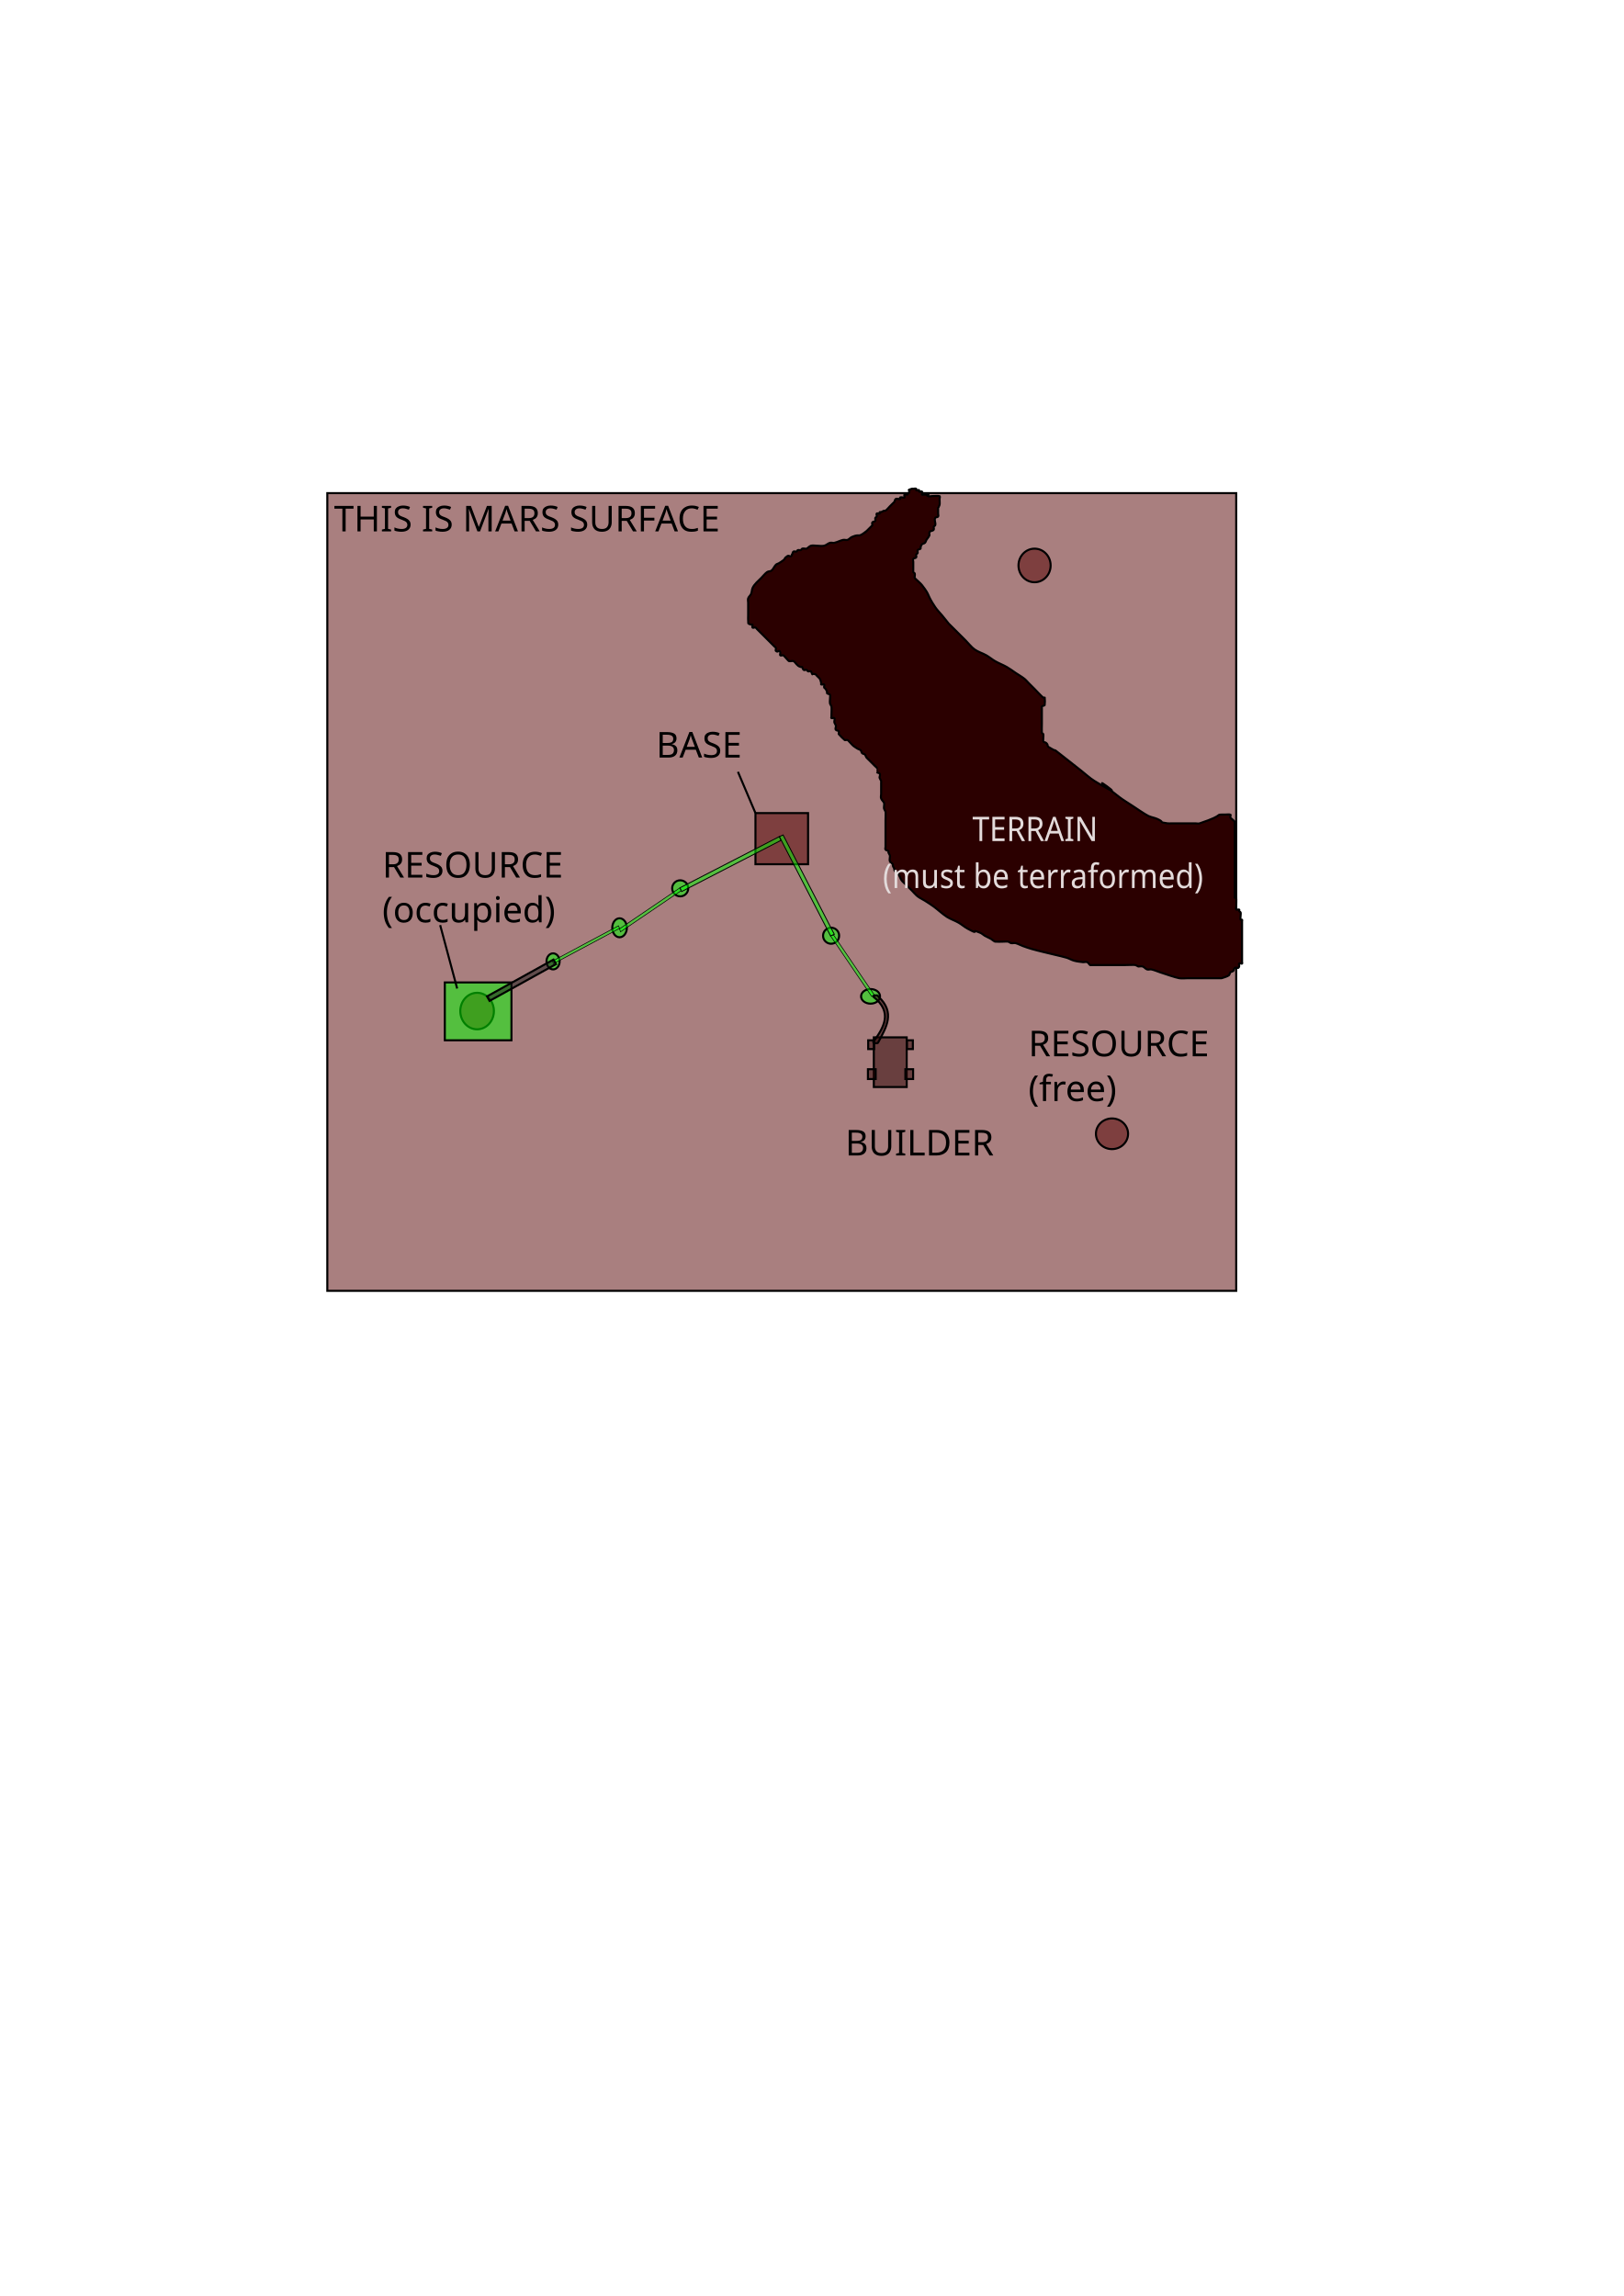
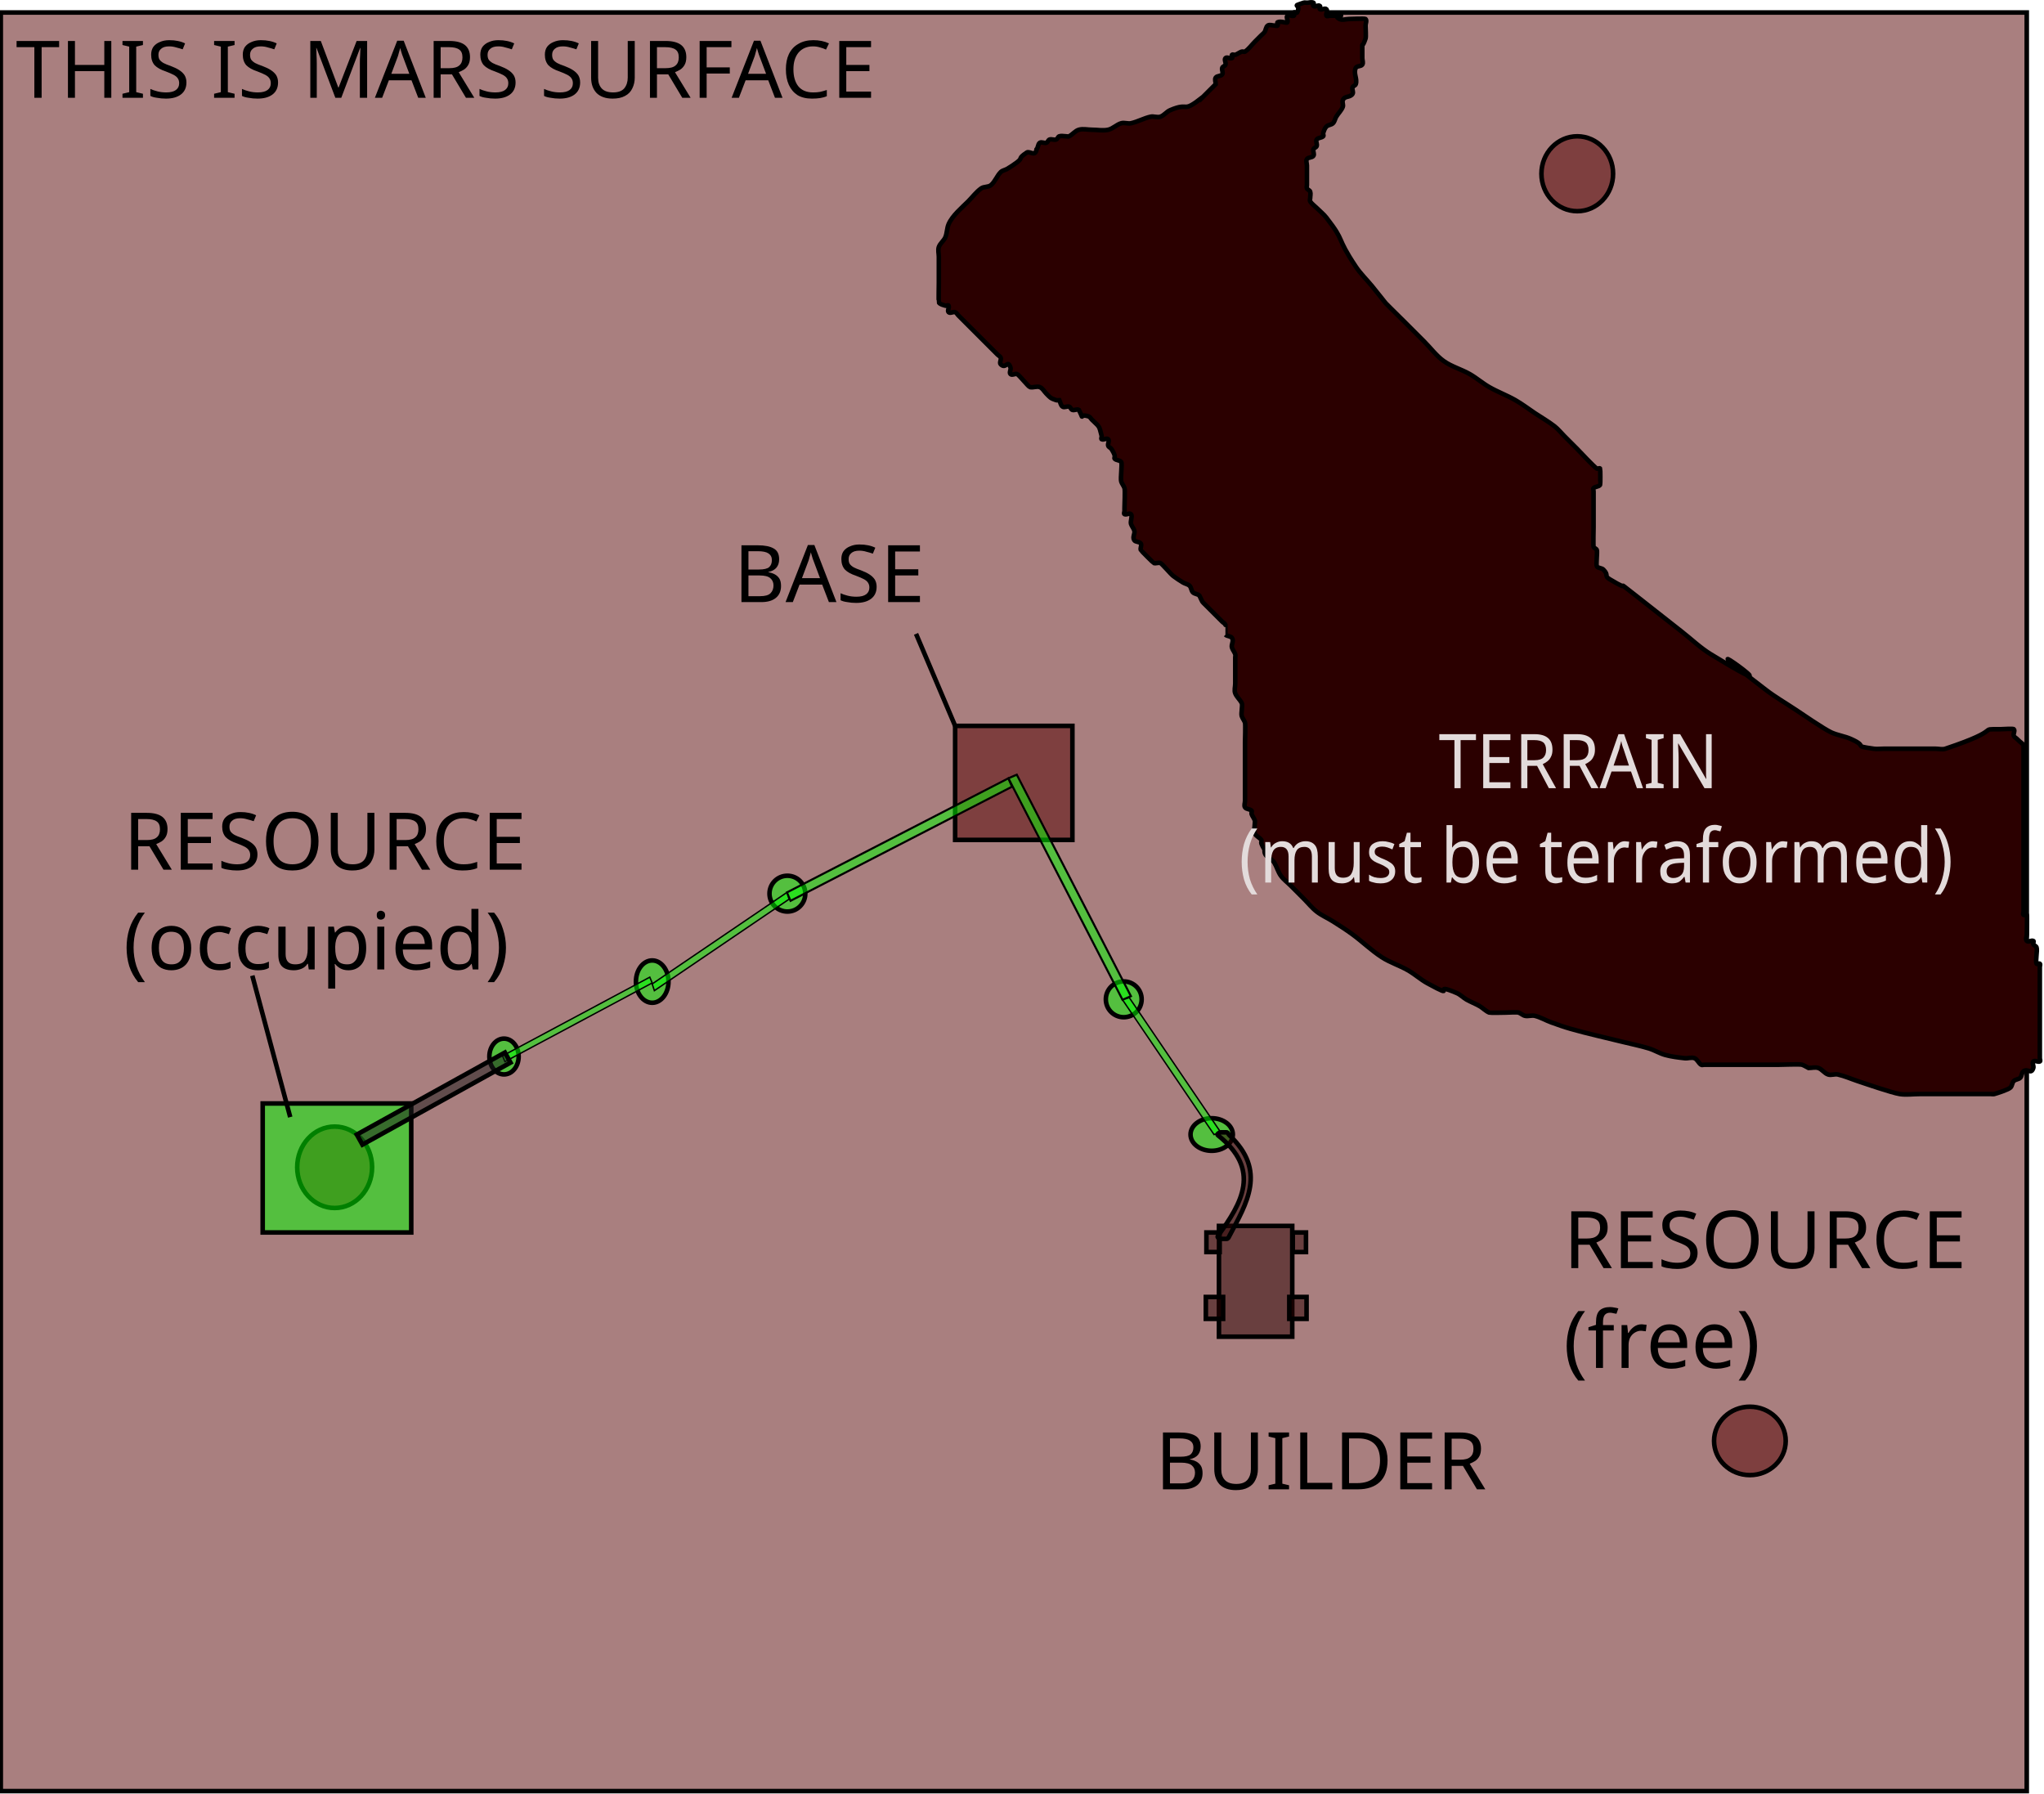
- <svg xmlns="http://www.w3.org/2000/svg" width="210mm" height="297mm" viewBox="0 0 210 297" version="1.1" id="svg8">
+ <svg xmlns="http://www.w3.org/2000/svg" width="118.597mm" height="104.044mm" viewBox="0 0 118.371 104.044" version="1.1" id="svg8">
  <defs id="defs2" />
-   <g id="layer1">
+   <g id="layer1" transform="translate(-42.40105,-63.06422)">
    <rect style="fill:#550000;fill-opacity:0.502;stroke:#000000;stroke-width:0.265;stroke-linecap:butt;stroke-linejoin:miter;stroke-miterlimit:4;stroke-dasharray:none;stroke-dashoffset:0;stroke-opacity:1" id="rect4485" width="117.551" height="103.188" x="42.333" y="63.789" />
    <text xml:space="preserve" style="font-style:normal;font-variant:normal;font-weight:normal;font-stretch:normal;font-size:4.63px;line-height:125%;font-family:sans-serif;-inkscape-font-specification:'sans-serif, Normal';text-align:start;letter-spacing:0px;word-spacing:0px;writing-mode:lr-tb;text-anchor:start;fill:#000000;fill-opacity:1;stroke:none;stroke-width:0.265px;stroke-linecap:butt;stroke-linejoin:miter;stroke-opacity:1" x="43.203" y="68.74" id="text4489">
      <tspan id="tspan4487" x="43.203" y="68.74" style="stroke-width:0.265px">THIS IS MARS SURFACE</tspan>
    </text>
    <rect style="fill:#550000;fill-opacity:0.502;stroke:#000000;stroke-width:0.265;stroke-linecap:butt;stroke-linejoin:miter;stroke-miterlimit:4;stroke-dasharray:none;stroke-dashoffset:0;stroke-opacity:1" id="rect4491" width="6.804" height="6.615" x="97.707" y="105.177" />
    <ellipse style="fill:#550000;fill-opacity:0.502;stroke:#000000;stroke-width:0.265;stroke-linecap:butt;stroke-linejoin:miter;stroke-miterlimit:4;stroke-dasharray:none;stroke-dashoffset:0;stroke-opacity:1" id="path4493" cx="61.705" cy="130.785" rx="2.173" ry="2.362" />
    <ellipse style="fill:#550000;fill-opacity:0.502;stroke:#000000;stroke-width:0.265;stroke-linecap:butt;stroke-linejoin:miter;stroke-miterlimit:4;stroke-dasharray:none;stroke-dashoffset:0;stroke-opacity:1" id="path4495" cx="143.82" cy="146.66" rx="2.079" ry="1.984" />
    <ellipse style="fill:#550000;fill-opacity:0.502;stroke:#000000;stroke-width:0.265;stroke-linecap:butt;stroke-linejoin:miter;stroke-miterlimit:4;stroke-dasharray:none;stroke-dashoffset:0;stroke-opacity:1" id="path4497" cx="133.804" cy="73.144" rx="2.079" ry="2.173" />
    <circle style="fill:#00ff00;fill-opacity:0.502;stroke:#000000;stroke-width:0.265;stroke-linecap:butt;stroke-linejoin:miter;stroke-miterlimit:4;stroke-dasharray:none;stroke-dashoffset:0;stroke-opacity:1" id="path4499" cx="87.974" cy="114.91" r="1.039" />
    <ellipse style="fill:#00ff00;fill-opacity:0.502;stroke:#000000;stroke-width:0.265;stroke-linecap:butt;stroke-linejoin:miter;stroke-miterlimit:4;stroke-dasharray:none;stroke-dashoffset:0;stroke-opacity:1" id="path4501" cx="80.131" cy="120.013" rx="0.945" ry="1.228" />
    <ellipse style="fill:#00ff00;fill-opacity:0.502;stroke:#000000;stroke-width:0.265;stroke-linecap:butt;stroke-linejoin:miter;stroke-miterlimit:4;stroke-dasharray:none;stroke-dashoffset:0;stroke-opacity:1" id="path4503" cx="71.532" cy="124.359" rx="0.85" ry="1.039" />
    <rect style="fill:#00ff00;fill-opacity:0.502;stroke:#000000;stroke-width:0.12;stroke-linecap:butt;stroke-linejoin:miter;stroke-miterlimit:4;stroke-dasharray:none;stroke-dashoffset:0;stroke-opacity:1" id="rect4509" width="14.457" height="0.53" x="35.066" y="142.684" transform="matrix(0.8889251,-0.4580526,0.3979041,0.917427,0,0)" />
    <rect transform="matrix(0.827312,-0.5617427,0.3126461,0.9498697,0,0)" y="150.199" x="40.093" height="0.41" width="9.449" id="rect4511" style="fill:#00ff00;fill-opacity:0.502;stroke:#000000;stroke-width:0.086;stroke-linecap:butt;stroke-linejoin:miter;stroke-miterlimit:4;stroke-dasharray:none;stroke-dashoffset:0;stroke-opacity:1" />
    <rect style="fill:#00ff00;fill-opacity:0.502;stroke:#000000;stroke-width:0.082;stroke-linecap:butt;stroke-linejoin:miter;stroke-miterlimit:4;stroke-dasharray:none;stroke-dashoffset:0;stroke-opacity:1" id="rect4513" width="9.689" height="0.363" x="18.025" y="143.965" transform="matrix(0.8819693,-0.4713069,0.3858376,0.9225667,0,0)" />
    <rect style="fill:#00ff00;fill-opacity:0.502;stroke:#000000;stroke-width:0.265;stroke-linecap:butt;stroke-linejoin:miter;stroke-miterlimit:4;stroke-dasharray:none;stroke-dashoffset:0;stroke-opacity:1" id="rect4515" width="8.619" height="7.484" x="57.53" y="127.083" />
    <rect style="fill:#1a1a1a;fill-opacity:0.502;stroke:#000000;stroke-width:0.265;stroke-linecap:butt;stroke-linejoin:miter;stroke-miterlimit:4;stroke-dasharray:none;stroke-dashoffset:0;stroke-opacity:1" id="rect4517" width="9.822" height="0.668" x="-7.337" y="143.269" transform="rotate(-28.9785)" />
    <path style="fill:#2b0000;fill-rule:evenodd;stroke:#000000;stroke-width:0.265px;stroke-linecap:butt;stroke-linejoin:miter;stroke-opacity:1" d="m 112.07,68.702 c -1.263,0.99 -0.698,0.245 -1.89,0.756 -0.209,0.089 -0.351,0.306 -0.567,0.378 -0.179,0.06 -0.382,-0.041 -0.567,0 -0.389,0.086 -0.745,0.292 -1.134,0.378 -0.184,0.041 -0.385,-0.052 -0.567,0 -0.271,0.077 -0.481,0.317 -0.756,0.378 -0.307,0.068 -0.63,0 -0.945,0 -0.252,0 -0.514,-0.069 -0.756,0 -0.218,0.062 -0.364,0.276 -0.567,0.378 -0.056,0.028 -0.126,0 -0.189,0 -0.126,0 -0.258,-0.04 -0.378,0 -0.085,0.028 -0.104,0.161 -0.189,0.189 -0.12,0.04 -0.258,-0.04 -0.378,0 -0.085,0.028 -0.104,0.161 -0.189,0.189 -0.12,0.04 -0.273,-0.07 -0.378,0 -0.117,0.078 -0.089,0.278 -0.189,0.378 -0.067,0.464 -0.401,0.078 -0.567,0.189 -0.567,0.378 -0.189,0.283 -0.567,0.567 -0.182,0.136 -0.372,0.261 -0.567,0.378 -0.121,0.072 -0.278,0.089 -0.378,0.189 -0.223,0.223 -0.325,0.554 -0.567,0.756 -0.153,0.128 -0.405,0.073 -0.567,0.189 -0.29,0.207 -0.504,0.504 -0.756,0.756 -0.352,0.352 -0.918,0.819 -1.134,1.323 -0.102,0.239 -0.087,0.517 -0.189,0.756 -0.089,0.209 -0.306,0.351 -0.378,0.567 -0.06,0.179 0,0.378 0,0.567 0,0.504 0,1.008 0,1.512 0,0.076 -0.019,1.105 0,1.134 0.078,0.117 0.244,0.144 0.378,0.189 0.06,0.02 0.161,-0.056 0.189,0 0.056,0.113 -0.089,0.289 0,0.378 0.089,0.089 0.258,-0.04 0.378,0 0.085,0.028 0.126,0.126 0.189,0.189 0.189,0.189 0.378,0.378 0.567,0.567 0.441,0.441 0.882,0.882 1.323,1.323 0.126,0.126 0.252,0.252 0.378,0.378 0.063,0.063 0.161,0.104 0.189,0.189 0.04,0.12 -0.089,0.289 0,0.378 0.307,0.307 0.402,-0.306 0.567,0.189 0.04,0.12 -0.089,0.289 0,0.378 0.089,0.089 0.258,-0.04 0.378,0 0.128,0.043 0.648,0.729 0.756,0.756 0.183,0.046 0.391,-0.07 0.567,0 0.165,0.066 0.252,0.252 0.378,0.378 0.216,0.216 0.224,0.264 0.567,0.378 0.06,0.02 0.126,0 0.189,0 0.063,0.126 0.072,0.3 0.189,0.378 0.105,0.07 0.258,-0.04 0.378,0 0.085,0.028 0.104,0.161 0.189,0.189 0.12,0.04 0.273,-0.07 0.378,0 0.361,0.723 -0.056,0.17 0.567,0.378 0.085,0.028 0.126,0.126 0.189,0.189 0.446,0.446 0.403,0.291 0.567,0.945 0.015,0.061 -0.056,0.161 0,0.189 0.113,0.056 0.289,-0.089 0.378,0 0.089,0.089 -0.04,0.258 0,0.378 0.028,0.085 0.14,0.115 0.189,0.189 0.078,0.117 0.144,0.244 0.189,0.378 0.02,0.06 -0.044,0.144 0,0.189 0.1,0.1 0.3,0.072 0.378,0.189 0.066,0.1 -0.057,0.962 0,1.134 0.044,0.134 0.144,0.244 0.189,0.378 0.042,0.125 0,0.948 0,1.134 0,0.063 0,0.126 0,0.189 0,0.063 -0.056,0.161 0,0.189 0.113,0.056 0.289,-0.089 0.378,0 0.095,0.095 -0.047,0.425 0,0.567 0.045,0.134 0.144,0.244 0.189,0.378 0.063,0.189 -0.126,0.378 0,0.567 0.078,0.117 0.3,0.072 0.378,0.189 0.07,0.105 -0.04,0.258 0,0.378 0.009,0.027 0.729,0.747 0.756,0.756 0.12,0.04 0.258,-0.04 0.378,0 0.099,0.033 0.593,0.634 0.756,0.756 0.182,0.136 0.372,0.261 0.567,0.378 0.121,0.072 0.278,0.089 0.378,0.189 0.1,0.1 0.089,0.278 0.189,0.378 0.1,0.1 0.278,0.089 0.378,0.189 0.229,0.458 0.089,0.278 0.378,0.567 0.315,0.315 0.63,0.63 0.945,0.945 0.063,0.063 0.161,0.104 0.189,0.189 2.6e-4,7.93e-4 -1.8e-4,0.567 0,0.567 0.1,0.1 0.3,0.072 0.378,0.189 0.126,0.189 -0.063,0.378 0,0.567 0.045,0.134 0.144,0.244 0.189,0.378 0.02,0.06 0,0.126 0,0.189 0,0.126 0,0.252 0,0.378 0,0.378 0,0.756 0,1.134 0,0.189 -0.07,0.391 0,0.567 0.084,0.211 0.276,0.364 0.378,0.567 0.063,0.125 -0.053,0.598 0,0.756 0.044,0.134 0.144,0.244 0.189,0.378 0.032,0.095 0,1.085 0,1.134 0,0.567 0,1.134 0,1.701 0,0.567 0,1.134 0,1.701 0,0.126 -0.07,0.273 0,0.378 0.078,0.117 0.278,0.089 0.378,0.189 0.044,0.044 -0.02,0.129 0,0.189 0.044,0.134 0.144,0.244 0.189,0.378 0.02,0.06 0,0.126 0,0.189 0,0.189 -0.07,0.391 0,0.567 0.066,0.165 0.279,0.23 0.378,0.378 0.035,0.052 -0.02,0.129 0,0.189 0.045,0.134 0.117,0.257 0.189,0.378 -0.051,0.438 0.405,0.486 0.567,0.756 0.145,0.242 0.214,0.527 0.378,0.756 0.155,0.217 0.378,0.378 0.567,0.567 0.252,0.252 0.504,0.504 0.756,0.756 0.252,0.252 0.475,0.537 0.756,0.756 0.29,0.226 0.635,0.37 0.945,0.567 0.383,0.244 0.768,0.487 1.134,0.756 0.579,0.425 1.098,0.933 1.701,1.323 0.473,0.306 1.023,0.476 1.512,0.756 0.394,0.225 0.735,0.538 1.134,0.756 1.875,1.023 0.088,-0.124 1.701,0.567 0.209,0.089 0.37,0.265 0.567,0.378 0.245,0.14 0.511,0.238 0.756,0.378 0.197,0.113 0.356,0.294 0.567,0.378 0.056,0.022 0.867,0 0.945,0 0.164,0 0.646,-0.036 0.756,0 0.134,0.045 0.24,0.161 0.378,0.189 0.185,0.037 0.384,-0.046 0.567,0 0.329,0.082 0.626,0.262 0.945,0.378 0.374,0.136 0.751,0.269 1.134,0.378 0.999,0.285 2.016,0.504 3.024,0.756 0.504,0.126 1.015,0.225 1.512,0.378 0.324,0.1 0.618,0.289 0.945,0.378 0.37,0.101 0.753,0.147 1.134,0.189 0.188,0.021 0.391,-0.07 0.567,0 0.165,0.066 0.23,0.279 0.378,0.378 0.052,0.035 0.126,0 0.189,0 0.063,0 0.126,0 0.189,0 0.315,0 0.63,0 0.945,0 1.071,0 2.142,0 3.213,0 0.203,0 1.198,-0.042 1.323,0 0.134,0.045 0.252,0.126 0.378,0.189 0.189,0 0.388,-0.06 0.567,0 0.215,0.072 0.351,0.306 0.567,0.378 0.179,0.06 0.382,-0.041 0.567,0 0.389,0.086 0.756,0.252 1.134,0.378 0.48,0.16 2.004,0.686 2.457,0.756 0.374,0.058 0.756,0 1.134,0 0.504,0 1.008,0 1.512,0 0.693,0 1.386,0 2.079,0 0.189,0 0.378,0 0.567,0 0.063,0 0.128,0.015 0.189,0 0.098,-0.025 0.815,-0.248 0.945,-0.378 0.1,-0.1 0.089,-0.278 0.189,-0.378 0.1,-0.1 0.278,-0.089 0.378,-0.189 0.1,-0.1 0.072,-0.3 0.189,-0.378 0.263,-0.176 0.433,0.213 0.567,-0.189 0.04,-0.12 -0.089,-0.289 0,-0.378 0.089,-0.089 0.265,0.056 0.378,0 0.056,-0.028 0,-0.126 0,-0.189 0,-0.189 0,-0.378 0,-0.567 0,-1.008 0,-2.016 0,-3.024 0,-0.567 0,-1.134 0,-1.701 0,-0.063 0.044,-0.144 0,-0.189 -0.045,-0.044 -0.161,0.056 -0.189,0 -0.08,-0.161 0.063,-0.757 0,-0.945 -0.028,-0.085 -0.149,-0.109 -0.189,-0.189 -0.028,-0.056 0.056,-0.161 0,-0.189 -0.113,-0.056 -0.289,0.089 -0.378,0 -0.089,-0.089 0,-0.252 0,-0.378 0,-0.117 0.03,-1.075 0,-1.134 -0.028,-0.056 -0.144,0.044 -0.189,0 -0.045,-0.044 0,-0.126 0,-0.189 0,-0.378 0,-0.756 0,-1.134 0,-2.772 0,-5.544 0,-8.315 0,-0.367 0.044,-0.144 -0.378,-0.567 -0.063,-0.063 -0.161,-0.104 -0.189,-0.189 -0.04,-0.12 0.089,-0.289 0,-0.378 -0.045,-0.045 -0.634,0 -0.756,0 -1.469,0 0.329,-0.047 -3.213,1.134 -0.179,0.06 -0.378,0 -0.567,0 -0.504,0 -1.008,0 -1.512,0 -0.504,0 -1.008,0 -1.512,0 -0.189,0 -0.38,0.027 -0.567,0 -1.289,-0.184 -0.266,-0.097 -1.323,-0.567 -0.364,-0.162 -0.771,-0.213 -1.134,-0.378 -0.419,-0.191 -1.771,-1.118 -2.079,-1.323 -0.567,-0.378 -1.16,-0.72 -1.701,-1.134 -6.109,-4.671 2.926,1.673 -3.213,-2.079 -0.613,-0.375 -1.134,-0.882 -1.701,-1.323 -0.885,-0.689 -1.76,-1.39 -2.646,-2.079 -1.481,-1.152 -0.028,-0.054 -1.512,-0.945 -0.362,-0.217 -0.033,-0.222 -0.378,-0.567 -0.1,-0.1 -0.3,-0.072 -0.378,-0.189 -0.054,-0.081 0.04,-0.825 0,-0.945 -0.028,-0.085 -0.161,-0.104 -0.189,-0.189 -0.023,-0.069 0,-1.102 0,-1.134 0,-0.567 0,-1.134 0,-1.701 0,-0.126 0,-0.252 0,-0.378 0,-0.063 -0.044,-0.144 0,-0.189 0.1,-0.1 0.3,-0.072 0.378,-0.189 0.021,-0.032 0.018,-0.91 0,-0.945 -0.028,-0.056 -0.133,0.028 -0.189,0 -0.127,-0.063 -1.085,-1.085 -1.134,-1.134 -0.252,-0.252 -0.504,-0.504 -0.756,-0.756 -0.189,-0.189 -0.356,-0.403 -0.567,-0.567 -0.359,-0.279 -0.756,-0.504 -1.134,-0.756 -0.378,-0.252 -0.74,-0.531 -1.134,-0.756 -0.489,-0.28 -1.023,-0.476 -1.512,-0.756 -0.394,-0.225 -0.74,-0.531 -1.134,-0.756 -0.489,-0.28 -1.053,-0.428 -1.512,-0.756 -0.435,-0.311 -0.756,-0.756 -1.134,-1.134 -0.378,-0.378 -0.756,-0.756 -1.134,-1.134 -1.6,-1.6 -0.664,-0.58 -1.89,-2.079 -0.312,-0.381 -0.672,-0.725 -0.945,-1.134 -1.204,-1.807 -0.558,-1.365 -1.701,-2.835 -0.164,-0.211 -0.378,-0.378 -0.567,-0.567 -0.126,-0.126 -0.279,-0.23 -0.378,-0.378 -0.035,-0.052 0,-0.126 0,-0.189 0,-0.126 0.04,-0.258 0,-0.378 -0.028,-0.085 -0.149,-0.109 -0.189,-0.189 -0.028,-0.056 0,-0.126 0,-0.189 0,-0.378 0,-0.756 0,-1.134 0,-0.126 -0.07,-0.273 0,-0.378 0.078,-0.117 0.3,-0.072 0.378,-0.189 0.07,-0.105 -0.04,-0.258 0,-0.378 0.028,-0.085 0.161,-0.104 0.189,-0.189 0.04,-0.12 -0.07,-0.273 0,-0.378 0.078,-0.117 0.278,-0.089 0.378,-0.189 0.044,-0.045 -0.02,-0.129 0,-0.189 0.044,-0.134 0.089,-0.278 0.189,-0.378 0.1,-0.1 0.278,-0.089 0.378,-0.189 0.1,-0.1 0.117,-0.257 0.189,-0.378 0.117,-0.195 0.294,-0.356 0.378,-0.567 0.047,-0.117 -0.04,-0.258 0,-0.378 0.097,-0.29 0.413,-0.146 0.567,-0.378 0.07,-0.105 -0.04,-0.258 0,-0.378 0.028,-0.085 0.161,-0.104 0.189,-0.189 0.105,-0.315 -0.157,-0.63 0,-0.945 0.063,-0.126 0.3,-0.072 0.378,-0.189 0.07,-0.105 0,-0.252 0,-0.378 0,-0.189 0,-0.378 0,-0.567 0,-0.427 -0.028,0.085 0.189,-0.567 0.036,-0.109 0,-0.592 0,-0.756 0,-0.126 0.089,-0.289 0,-0.378 -0.041,-0.041 -0.883,0 -0.945,0 -0.189,0 -0.398,0.085 -0.567,0 -0.504,-0.252 0.567,-0.189 -0.189,-0.189 -0.126,0 -0.252,0 -0.378,0 -0.063,0 -0.161,0.056 -0.189,0 -0.056,-0.113 0.089,-0.289 0,-0.378 -0.089,-0.089 -0.265,0.056 -0.378,0 -0.056,-0.028 0.044,-0.144 0,-0.189 -0.089,-0.089 -0.289,0.089 -0.378,0 -0.044,-0.045 0.056,-0.161 0,-0.189 -0.113,-0.056 -0.252,0 -0.378,0 -0.063,0 -0.129,-0.02 -0.189,0 -0.79,0.263 -0.111,0.032 -0.378,0.567 -0.028,0.056 -0.144,-0.045 -0.189,0 -0.045,0.045 0.056,0.161 0,0.189 -0.113,0.056 -0.289,-0.089 -0.378,0 -0.089,0.089 0.056,0.265 0,0.378 -0.037,0.075 -0.379,-0.094 -0.567,0 -0.056,0.028 0.044,0.144 0,0.189 -0.045,0.045 -0.126,0 -0.189,0 -0.126,0 -0.273,-0.07 -0.378,0 -0.117,0.078 -0.111,0.261 -0.189,0.378 -0.049,0.074 -0.126,0.126 -0.189,0.189 -0.126,0.126 -0.252,0.252 -0.378,0.378 -0.189,0.189 -0.345,0.419 -0.567,0.567 -0.052,0.035 -0.129,-0.02 -0.189,0 -0.134,0.045 -0.244,0.144 -0.378,0.189 -0.06,0.02 -0.144,-0.045 -0.189,0 -0.044,0.045 0.056,0.161 0,0.189 -0.113,0.056 -0.289,-0.089 -0.378,0 -0.089,0.089 0.04,0.258 0,0.378 -0.028,0.085 -0.161,0.104 -0.189,0.189 -0.04,0.12 0.07,0.273 0,0.378 -0.078,0.117 -0.3,0.072 -0.378,0.189 -0.07,0.105 0,0.252 0,0.378 -0.252,0.252 -0.504,0.504 -0.756,0.756 z" id="path4521" />
    <circle r="1.039" cy="107.49" cx="-121.041" id="circle4523" style="fill:#00ff00;fill-opacity:0.502;stroke:#000000;stroke-width:0.265;stroke-linecap:butt;stroke-linejoin:miter;stroke-miterlimit:4;stroke-dasharray:none;stroke-dashoffset:0;stroke-opacity:1" transform="rotate(-90)" />
    <ellipse ry="1.228" rx="0.945" cy="112.593" cx="-128.884" id="ellipse4525" style="fill:#00ff00;fill-opacity:0.502;stroke:#000000;stroke-width:0.265;stroke-linecap:butt;stroke-linejoin:miter;stroke-miterlimit:4;stroke-dasharray:none;stroke-dashoffset:0;stroke-opacity:1" transform="rotate(-90)" />
    <rect transform="matrix(-0.4580526,-0.8889251,0.917427,-0.3979041,0,0)" y="40.121" x="-154.156" height="0.53" width="14.457" id="rect4527" style="fill:#00ff00;fill-opacity:0.502;stroke:#000000;stroke-width:0.12;stroke-linecap:butt;stroke-linejoin:miter;stroke-miterlimit:4;stroke-dasharray:none;stroke-dashoffset:0;stroke-opacity:1" />
    <rect style="fill:#00ff00;fill-opacity:0.502;stroke:#000000;stroke-width:0.086;stroke-linecap:butt;stroke-linejoin:miter;stroke-miterlimit:4;stroke-dasharray:none;stroke-dashoffset:0;stroke-opacity:1" id="rect4529" width="9.449" height="0.41" x="-163.988" y="21.696" transform="matrix(-0.5617427,-0.827312,0.9498697,-0.3126461,0,0)" />
    <rect style="fill:#2b0000;fill-opacity:0.502;stroke:#000000;stroke-width:0.265;stroke-linecap:butt;stroke-linejoin:miter;stroke-miterlimit:4;stroke-dasharray:none;stroke-dashoffset:0;stroke-opacity:1" id="rect4531" width="4.252" height="6.426" x="113.015" y="134.187" />
    <rect style="fill:#2b0000;fill-opacity:0.502;stroke:#000000;stroke-width:0.265;stroke-linecap:butt;stroke-linejoin:miter;stroke-miterlimit:4;stroke-dasharray:none;stroke-dashoffset:0;stroke-opacity:1" id="rect4533" width="0.768" height="1.136" x="112.287" y="134.567" />
    <rect style="fill:#2b0000;fill-opacity:0.502;stroke:#000000;stroke-width:0.265;stroke-linecap:butt;stroke-linejoin:miter;stroke-miterlimit:4;stroke-dasharray:none;stroke-dashoffset:0;stroke-opacity:1" id="rect4537" width="1.002" height="1.27" x="112.253" y="138.309" />
    <rect y="134.567" x="-118.064" height="1.136" width="0.768" id="rect4549" style="fill:#2b0000;fill-opacity:0.502;stroke:#000000;stroke-width:0.265;stroke-linecap:butt;stroke-linejoin:miter;stroke-miterlimit:4;stroke-dasharray:none;stroke-dashoffset:0;stroke-opacity:1" transform="scale(-1,1)" />
    <rect y="138.309" x="-118.097" height="1.27" width="1.002" id="rect4551" style="fill:#2b0000;fill-opacity:0.502;stroke:#000000;stroke-width:0.265;stroke-linecap:butt;stroke-linejoin:miter;stroke-miterlimit:4;stroke-dasharray:none;stroke-dashoffset:0;stroke-opacity:1" transform="scale(-1,1)" />
    <path style="fill:#2b0000;fill-opacity:0.502;stroke:#000000;stroke-width:0.265;stroke-linecap:butt;stroke-linejoin:miter;stroke-miterlimit:4;stroke-dasharray:none;stroke-dashoffset:0;stroke-opacity:1" d="m 113.117,128.758 h 0.334 c 0.092,0 0.1,0.104 0.167,0.167 2.198,2.068 0.999,3.952 0,5.847 -0.043,0.082 -0.074,0.167 -0.167,0.167 h -0.334 c -0.092,0 -0.222,-0.092 -0.167,-0.167 1.397,-1.918 2.539,-3.841 0,-5.847 -0.073,-0.057 0.074,-0.167 0.167,-0.167 z" id="rect4553" />
    <text xml:space="preserve" style="font-style:normal;font-variant:normal;font-weight:normal;font-stretch:normal;font-size:4.63px;line-height:125%;font-family:sans-serif;-inkscape-font-specification:'sans-serif, Normal';text-align:start;letter-spacing:0px;word-spacing:0px;writing-mode:lr-tb;text-anchor:start;fill:#000000;fill-opacity:1;stroke:none;stroke-width:0.265px;stroke-linecap:butt;stroke-linejoin:miter;stroke-opacity:1" x="84.856" y="97.996" id="text4560">
      <tspan id="tspan4558" x="84.856" y="97.996" style="stroke-width:0.265px">BASE</tspan>
    </text>
    <path style="fill:none;fill-rule:evenodd;stroke:#000000;stroke-width:0.265px;stroke-linecap:butt;stroke-linejoin:miter;stroke-opacity:1" d="m 95.439,99.838 2.268,5.339" id="path5042" />
    <path style="fill:none;fill-rule:evenodd;stroke:#000000;stroke-width:0.265px;stroke-linecap:butt;stroke-linejoin:miter;stroke-opacity:1" d="m 56.928,119.667 2.199,8.207" id="path5044" />
    <text xml:space="preserve" style="font-style:normal;font-variant:normal;font-weight:normal;font-stretch:normal;font-size:4.63px;line-height:125%;font-family:sans-serif;-inkscape-font-specification:'sans-serif, Normal';text-align:start;letter-spacing:0px;word-spacing:0px;writing-mode:lr-tb;text-anchor:start;fill:#000000;fill-opacity:1;stroke:none;stroke-width:0.265px;stroke-linecap:butt;stroke-linejoin:miter;stroke-opacity:1" x="49.445" y="113.519" id="text5048">
      <tspan id="tspan5046" x="49.445" y="113.519" style="stroke-width:0.265px">RESOURCE</tspan>
      <tspan x="49.445" y="119.307" style="stroke-width:0.265px" id="tspan5050">(occupied)</tspan>
    </text>
    <text xml:space="preserve" style="font-style:normal;font-variant:normal;font-weight:normal;font-stretch:normal;font-size:4.63px;line-height:125%;font-family:sans-serif;-inkscape-font-specification:'sans-serif, Normal';text-align:start;letter-spacing:0px;word-spacing:0px;writing-mode:lr-tb;text-anchor:start;fill:#000000;fill-opacity:1;stroke:none;stroke-width:0.265px;stroke-linecap:butt;stroke-linejoin:miter;stroke-opacity:1" x="109.313" y="149.467" id="text5054">
      <tspan id="tspan5052" x="109.313" y="149.467" style="stroke-width:0.265px">BUILDER</tspan>
    </text>
    <text xml:space="preserve" style="font-style:normal;font-variant:normal;font-weight:normal;font-stretch:normal;font-size:4.63px;line-height:125%;font-family:sans-serif;-inkscape-font-specification:'sans-serif, Normal';text-align:start;letter-spacing:0px;word-spacing:0px;writing-mode:lr-tb;text-anchor:start;fill:#000000;fill-opacity:1;stroke:none;stroke-width:0.265px;stroke-linecap:butt;stroke-linejoin:miter;stroke-opacity:1" x="133.004" y="136.638" id="text5058">
      <tspan id="tspan5056" x="133.004" y="136.638" style="stroke-width:0.265px">RESOURCE</tspan>
      <tspan x="133.004" y="142.426" style="stroke-width:0.265px" id="tspan5060">(free)</tspan>
    </text>
    <text xml:space="preserve" style="font-style:normal;font-variant:normal;font-weight:normal;font-stretch:normal;font-size:4.165px;line-height:125%;font-family:sans-serif;-inkscape-font-specification:'sans-serif, Normal';text-align:center;letter-spacing:0px;word-spacing:0px;writing-mode:lr-tb;text-anchor:middle;fill:#e3dbdb;fill-opacity:1;stroke:none;stroke-width:0.238px;stroke-linecap:butt;stroke-linejoin:miter;stroke-opacity:1" x="144.464" y="103.529" id="text5064" transform="scale(0.9516293,1.050829)">
      <tspan id="tspan5062" x="144.464" y="103.529" style="text-align:center;text-anchor:middle;fill:#e3dbdb;stroke-width:0.238px">TERRAIN</tspan>
-       <tspan x="144.464" y="109.317" style="text-align:center;text-anchor:middle;fill:#e3dbdb;stroke-width:0.238px" id="tspan5066">(must be terraformed)</tspan>
+       <tspan x="144.464" y="108.736" style="text-align:center;text-anchor:middle;fill:#e3dbdb;stroke-width:0.238px" id="tspan5066">(must be terraformed)</tspan>
    </text>
  </g>
</svg>
